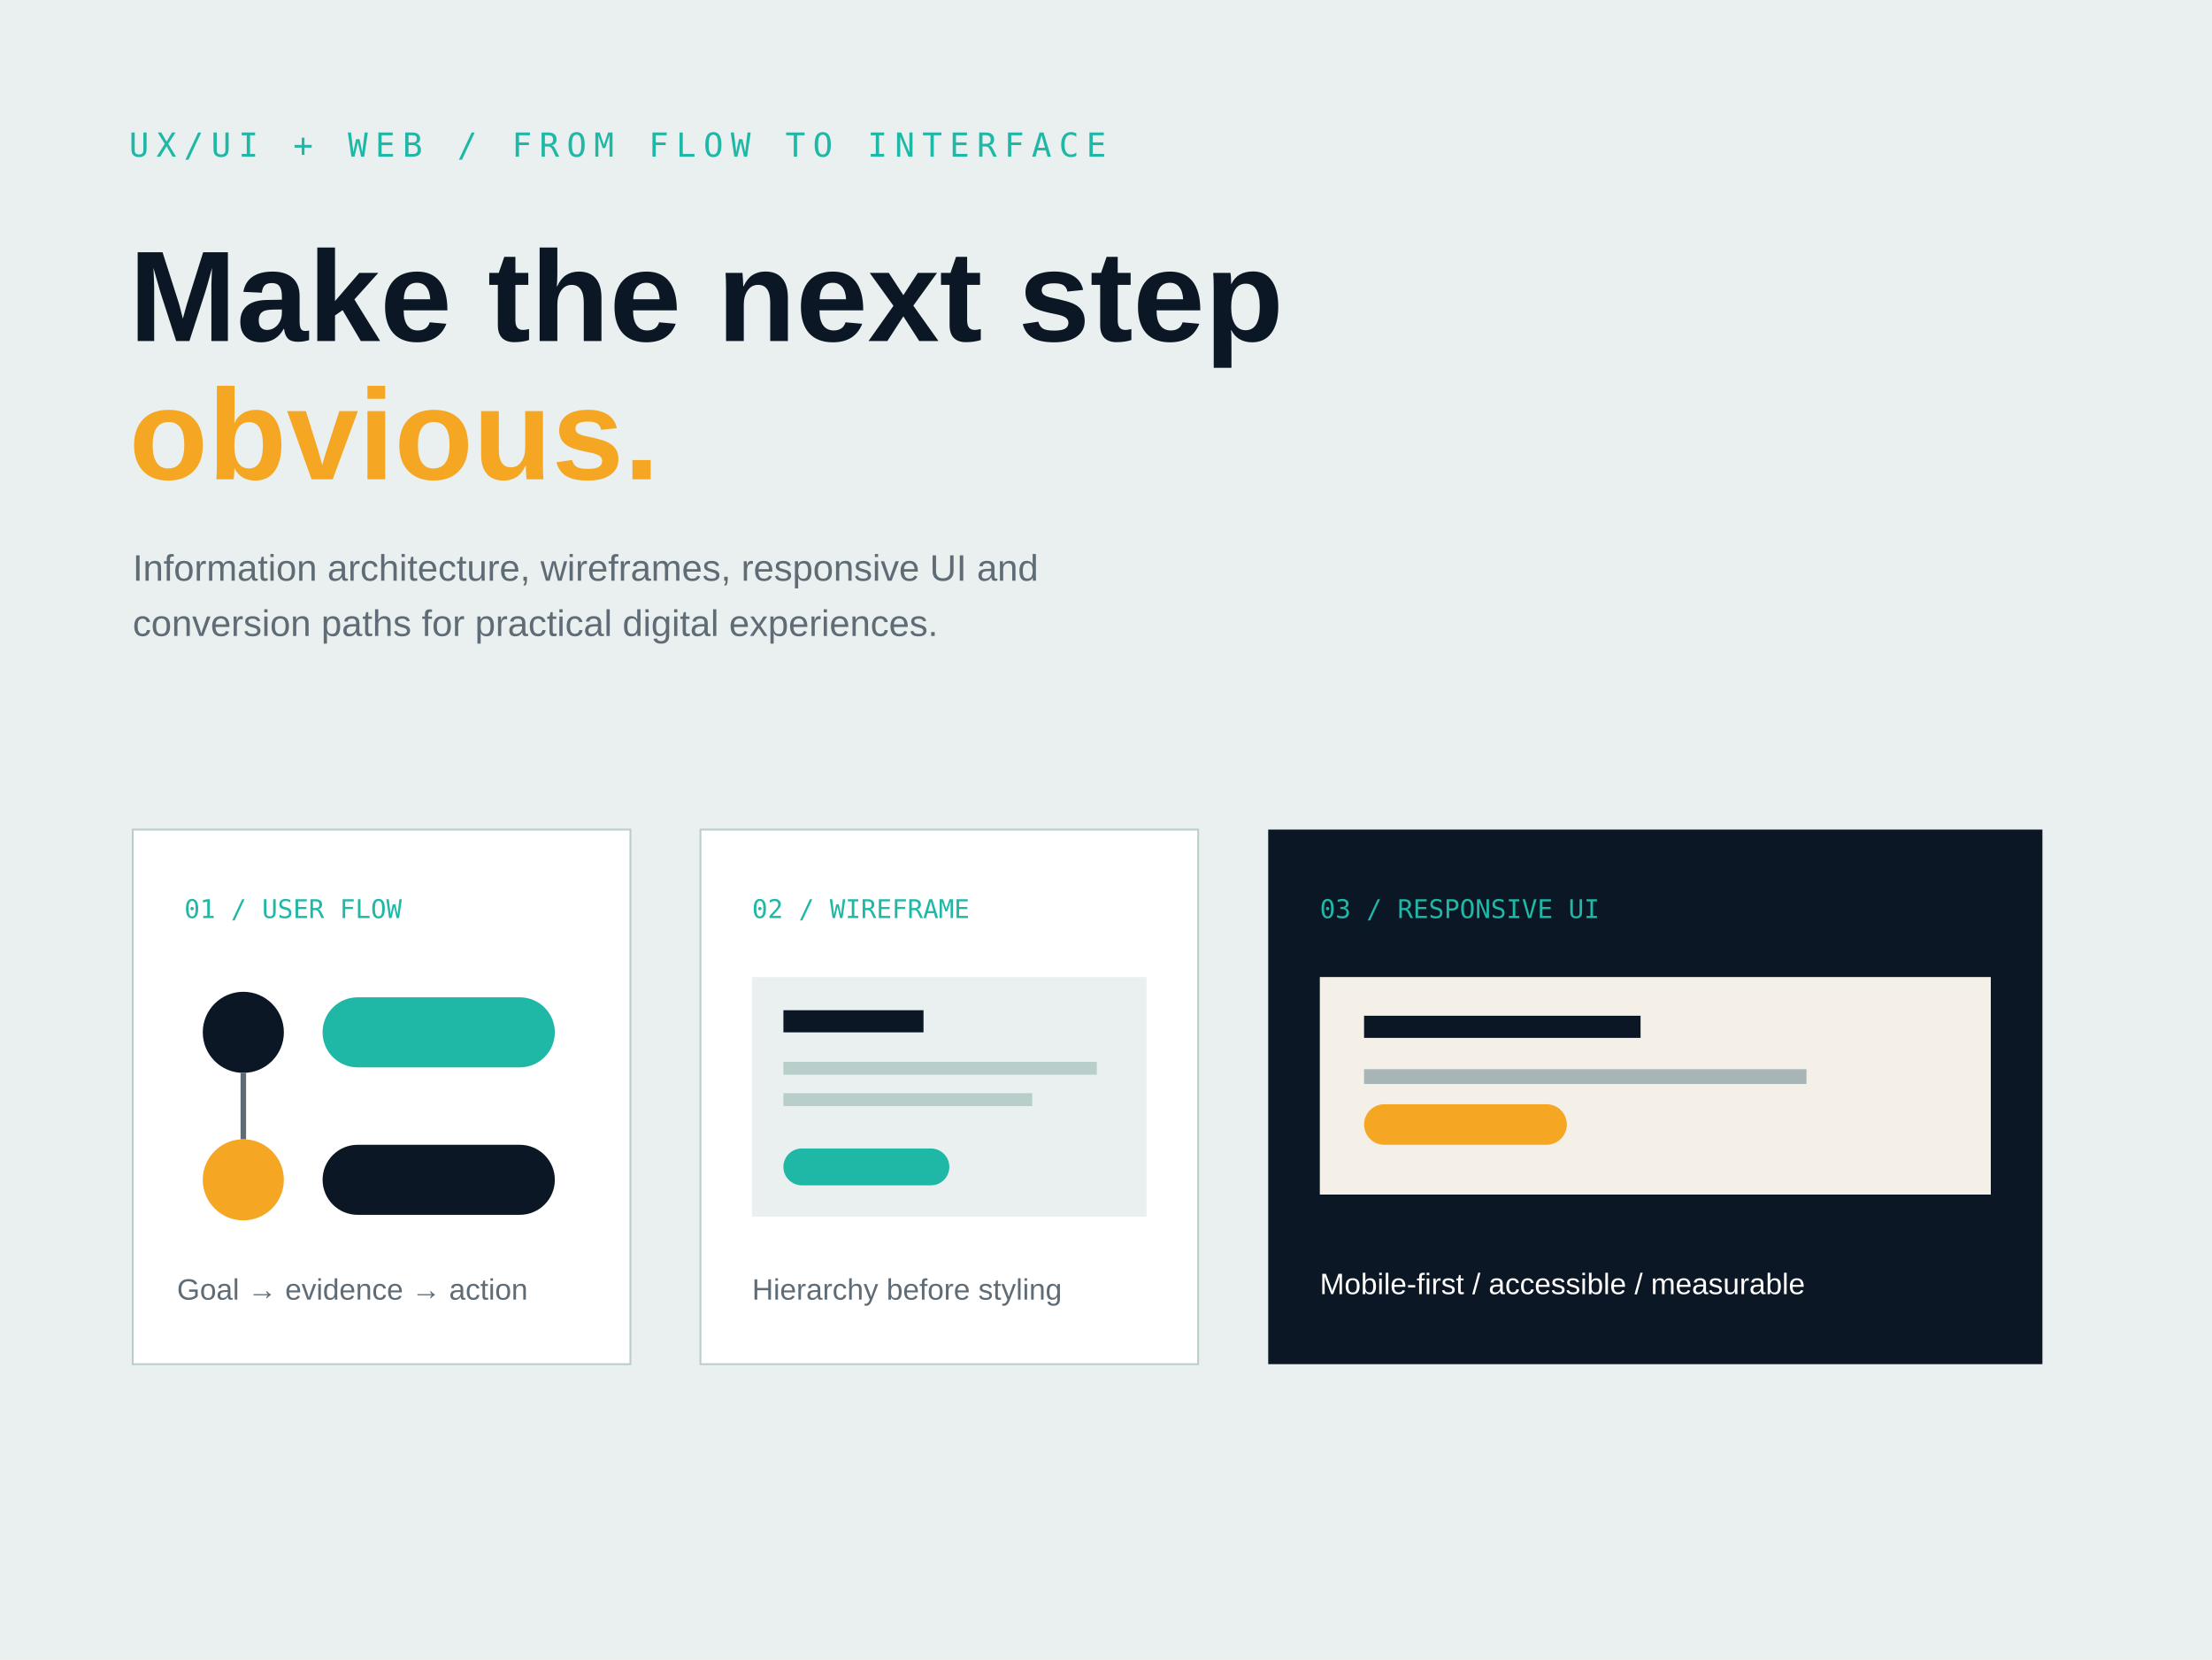
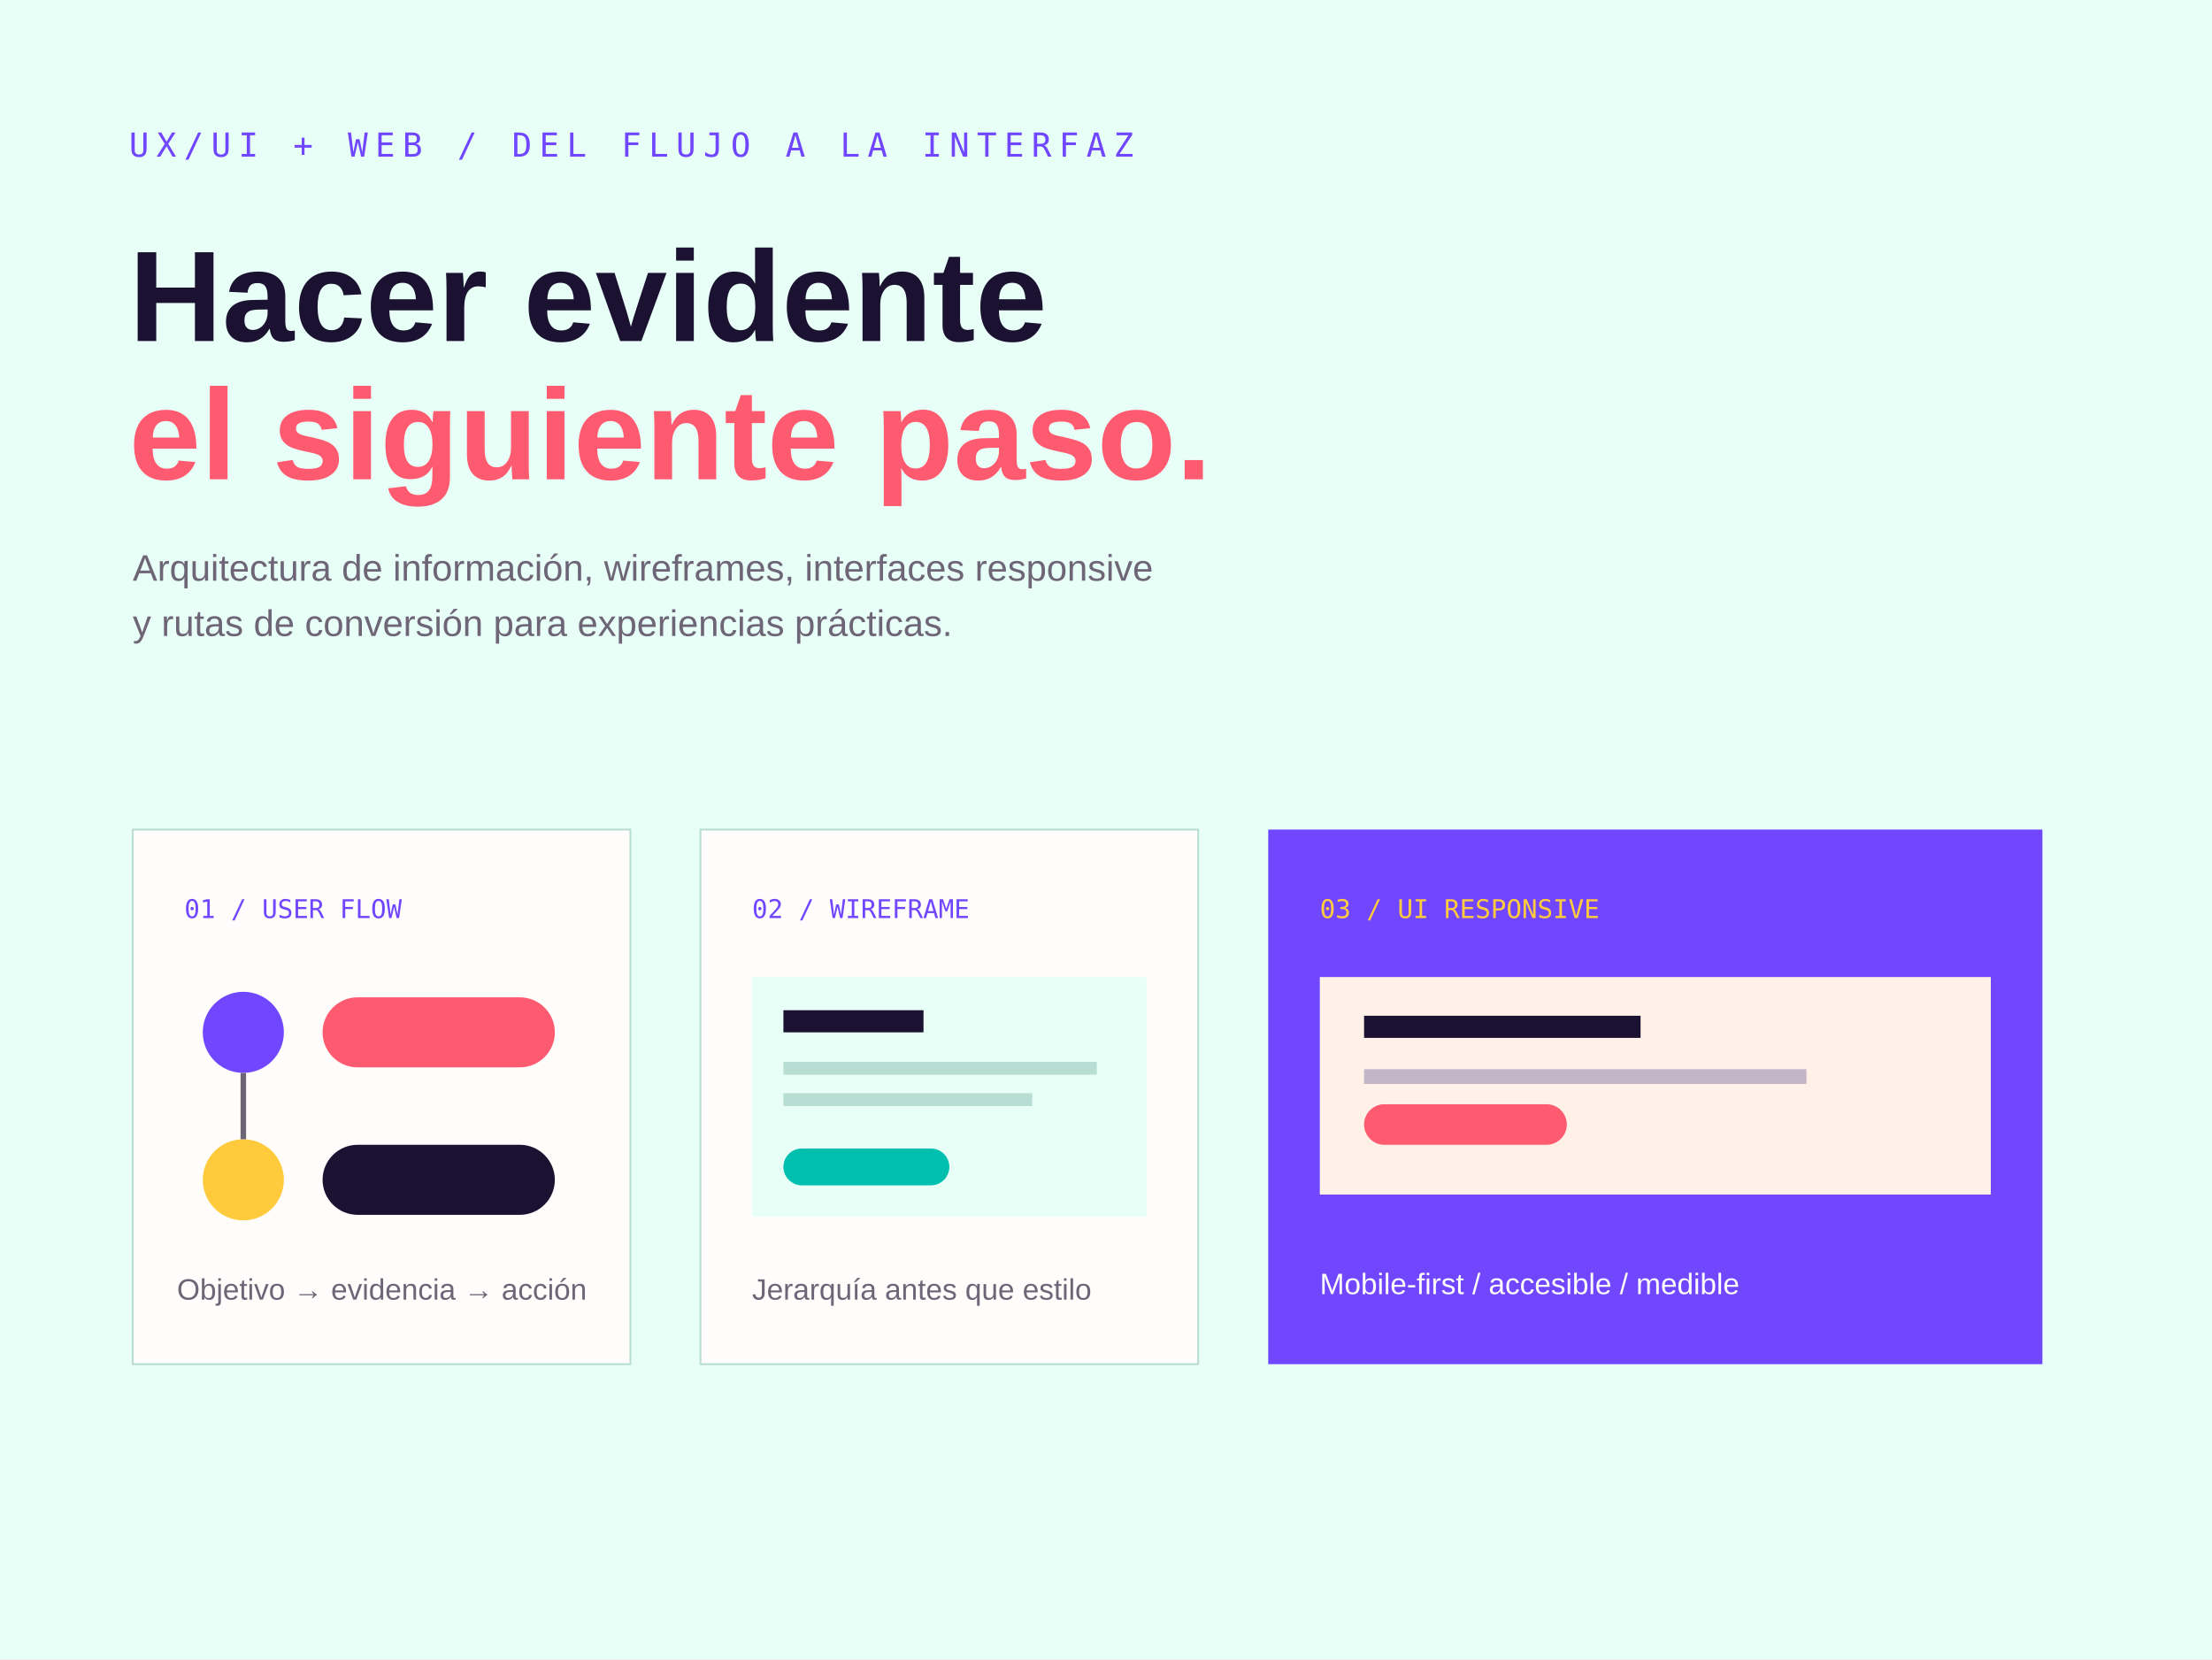
<svg xmlns="http://www.w3.org/2000/svg" viewBox="0 0 1200 900" role="img" aria-labelledby="title desc">
-   <rect width="1200" height="900" fill="#e9f0ef" />
+   <rect width="1200" height="900" fill="#e8fff8" />
  <g font-family="Arial,sans-serif">
-     <text x="70" y="85" fill="#1fb7a6" font-family="monospace" font-size="18" letter-spacing="4">UX/UI + WEB / FROM FLOW TO INTERFACE</text>
-     <text x="70" y="185" fill="#0b1724" font-size="70" font-weight="700">Make the next step</text>
-     <text x="70" y="260" fill="#f5a623" font-size="70" font-weight="700">obvious.</text>
-     <text x="72" y="315" fill="#5f6c76" font-size="20">Information architecture, wireframes, responsive UI and</text>
-     <text x="72" y="345" fill="#5f6c76" font-size="20">conversion paths for practical digital experiences.</text>
+     <text x="70" y="85" fill="#7046ff" font-family="monospace" font-size="18" letter-spacing="4">UX/UI + WEB / DEL FLUJO A LA INTERFAZ</text>
+     <text x="70" y="185" fill="#1a1230" font-size="70" font-weight="700">Hacer evidente</text>
+     <text x="70" y="260" fill="#ff5b70" font-size="70" font-weight="700">el siguiente paso.</text>
+     <text x="72" y="315" fill="#6e6576" font-size="20">Arquitectura de información, wireframes, interfaces responsive</text>
+     <text x="72" y="345" fill="#6e6576" font-size="20">y rutas de conversión para experiencias prácticas.</text>
    <g transform="translate(72 450)">
-       <rect width="270" height="290" fill="#fff" stroke="#b8ceca" />
-       <text x="28" y="48" fill="#1fb7a6" font-family="monospace" font-size="14">01 / USER FLOW</text>
-       <circle cx="60" cy="110" r="22" fill="#0b1724" />
-       <rect x="103" y="91" width="126" height="38" rx="19" fill="#1fb7a6" />
-       <circle cx="60" cy="190" r="22" fill="#f5a623" />
-       <rect x="103" y="171" width="126" height="38" rx="19" fill="#0b1724" />
-       <path d="M60 132v36" stroke="#5f6c76" stroke-width="3" />
-       <text x="24" y="255" fill="#5f6c76" font-size="16">Goal → evidence → action</text>
+       <rect width="270" height="290" fill="#fffdfb" stroke="#b8ded3" />
+       <text x="28" y="48" fill="#7046ff" font-family="monospace" font-size="14">01 / USER FLOW</text>
+       <circle cx="60" cy="110" r="22" fill="#7046ff" />
+       <rect x="103" y="91" width="126" height="38" rx="19" fill="#ff5b70" />
+       <circle cx="60" cy="190" r="22" fill="#ffcb3d" />
+       <rect x="103" y="171" width="126" height="38" rx="19" fill="#1a1230" />
+       <path d="M60 132v36" stroke="#6e6576" stroke-width="3" />
+       <text x="24" y="255" fill="#6e6576" font-size="16">Objetivo → evidencia → acción</text>
    </g>
    <g transform="translate(380 450)">
-       <rect width="270" height="290" fill="#fff" stroke="#b8ceca" />
-       <text x="28" y="48" fill="#1fb7a6" font-family="monospace" font-size="14">02 / WIREFRAME</text>
-       <rect x="28" y="80" width="214" height="130" fill="#e9f0ef" />
-       <rect x="45" y="98" width="76" height="12" fill="#0b1724" />
-       <rect x="45" y="126" width="170" height="7" fill="#b8ceca" />
-       <rect x="45" y="143" width="135" height="7" fill="#b8ceca" />
-       <rect x="45" y="173" width="90" height="20" rx="10" fill="#1fb7a6" />
-       <text x="28" y="255" fill="#5f6c76" font-size="16">Hierarchy before styling</text>
+       <rect width="270" height="290" fill="#fffdfb" stroke="#b8ded3" />
+       <text x="28" y="48" fill="#7046ff" font-family="monospace" font-size="14">02 / WIREFRAME</text>
+       <rect x="28" y="80" width="214" height="130" fill="#e8fff8" />
+       <rect x="45" y="98" width="76" height="12" fill="#1a1230" />
+       <rect x="45" y="126" width="170" height="7" fill="#b8ded3" />
+       <rect x="45" y="143" width="135" height="7" fill="#b8ded3" />
+       <rect x="45" y="173" width="90" height="20" rx="10" fill="#00bfae" />
+       <text x="28" y="255" fill="#6e6576" font-size="16">Jerarquía antes que estilo</text>
    </g>
    <g transform="translate(688 450)">
-       <rect width="420" height="290" fill="#0b1724" />
-       <text x="28" y="48" fill="#1fb7a6" font-family="monospace" font-size="14">03 / RESPONSIVE UI</text>
-       <rect x="28" y="80" width="364" height="118" fill="#f4f0e8" />
-       <rect x="52" y="101" width="150" height="12" fill="#0b1724" />
-       <rect x="52" y="130" width="240" height="8" fill="#a7b5b7" />
-       <rect x="52" y="149" width="110" height="22" rx="11" fill="#f5a623" />
-       <text x="28" y="252" fill="#fff" font-size="16">Mobile-first / accessible / measurable</text>
+       <rect width="420" height="290" fill="#7046ff" />
+       <text x="28" y="48" fill="#ffcb3d" font-family="monospace" font-size="14">03 / UI RESPONSIVE</text>
+       <rect x="28" y="80" width="364" height="118" fill="#fff1e8" />
+       <rect x="52" y="101" width="150" height="12" fill="#1a1230" />
+       <rect x="52" y="130" width="240" height="8" fill="#c2b6c8" />
+       <rect x="52" y="149" width="110" height="22" rx="11" fill="#ff5b70" />
+       <text x="28" y="252" fill="#fffdfb" font-size="16">Mobile-first / accesible / medible</text>
    </g>
  </g>
</svg>
